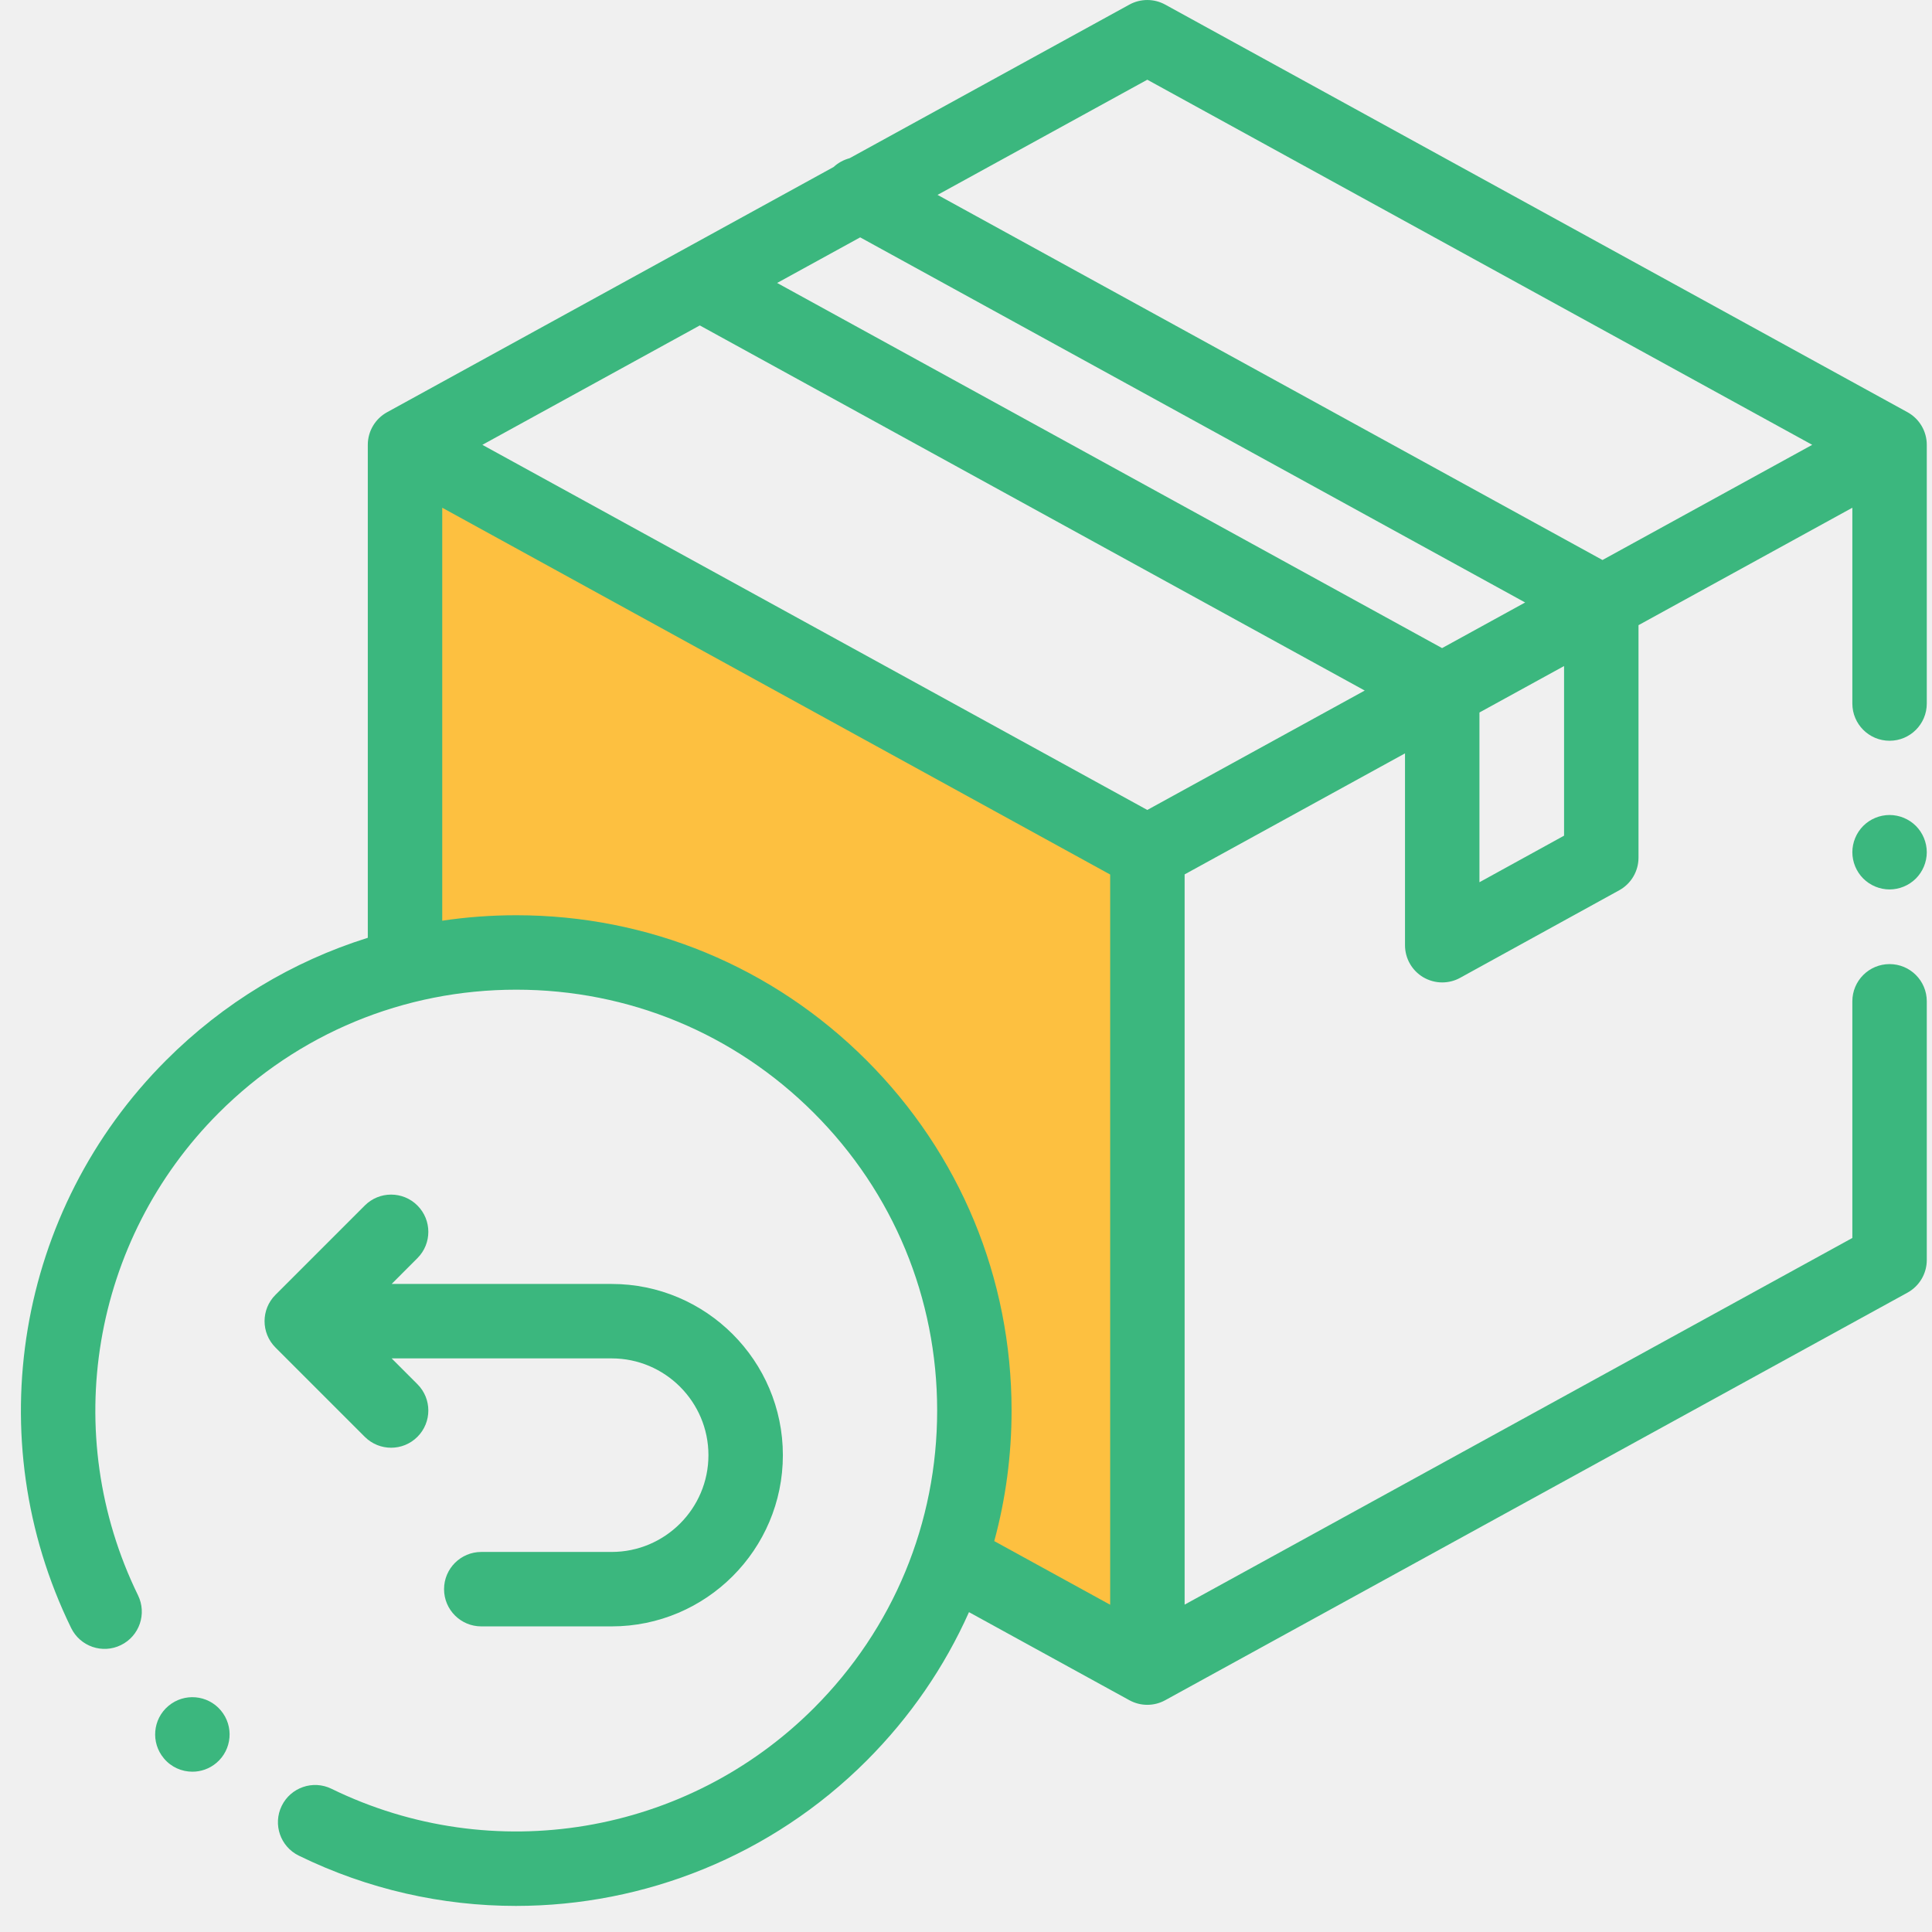
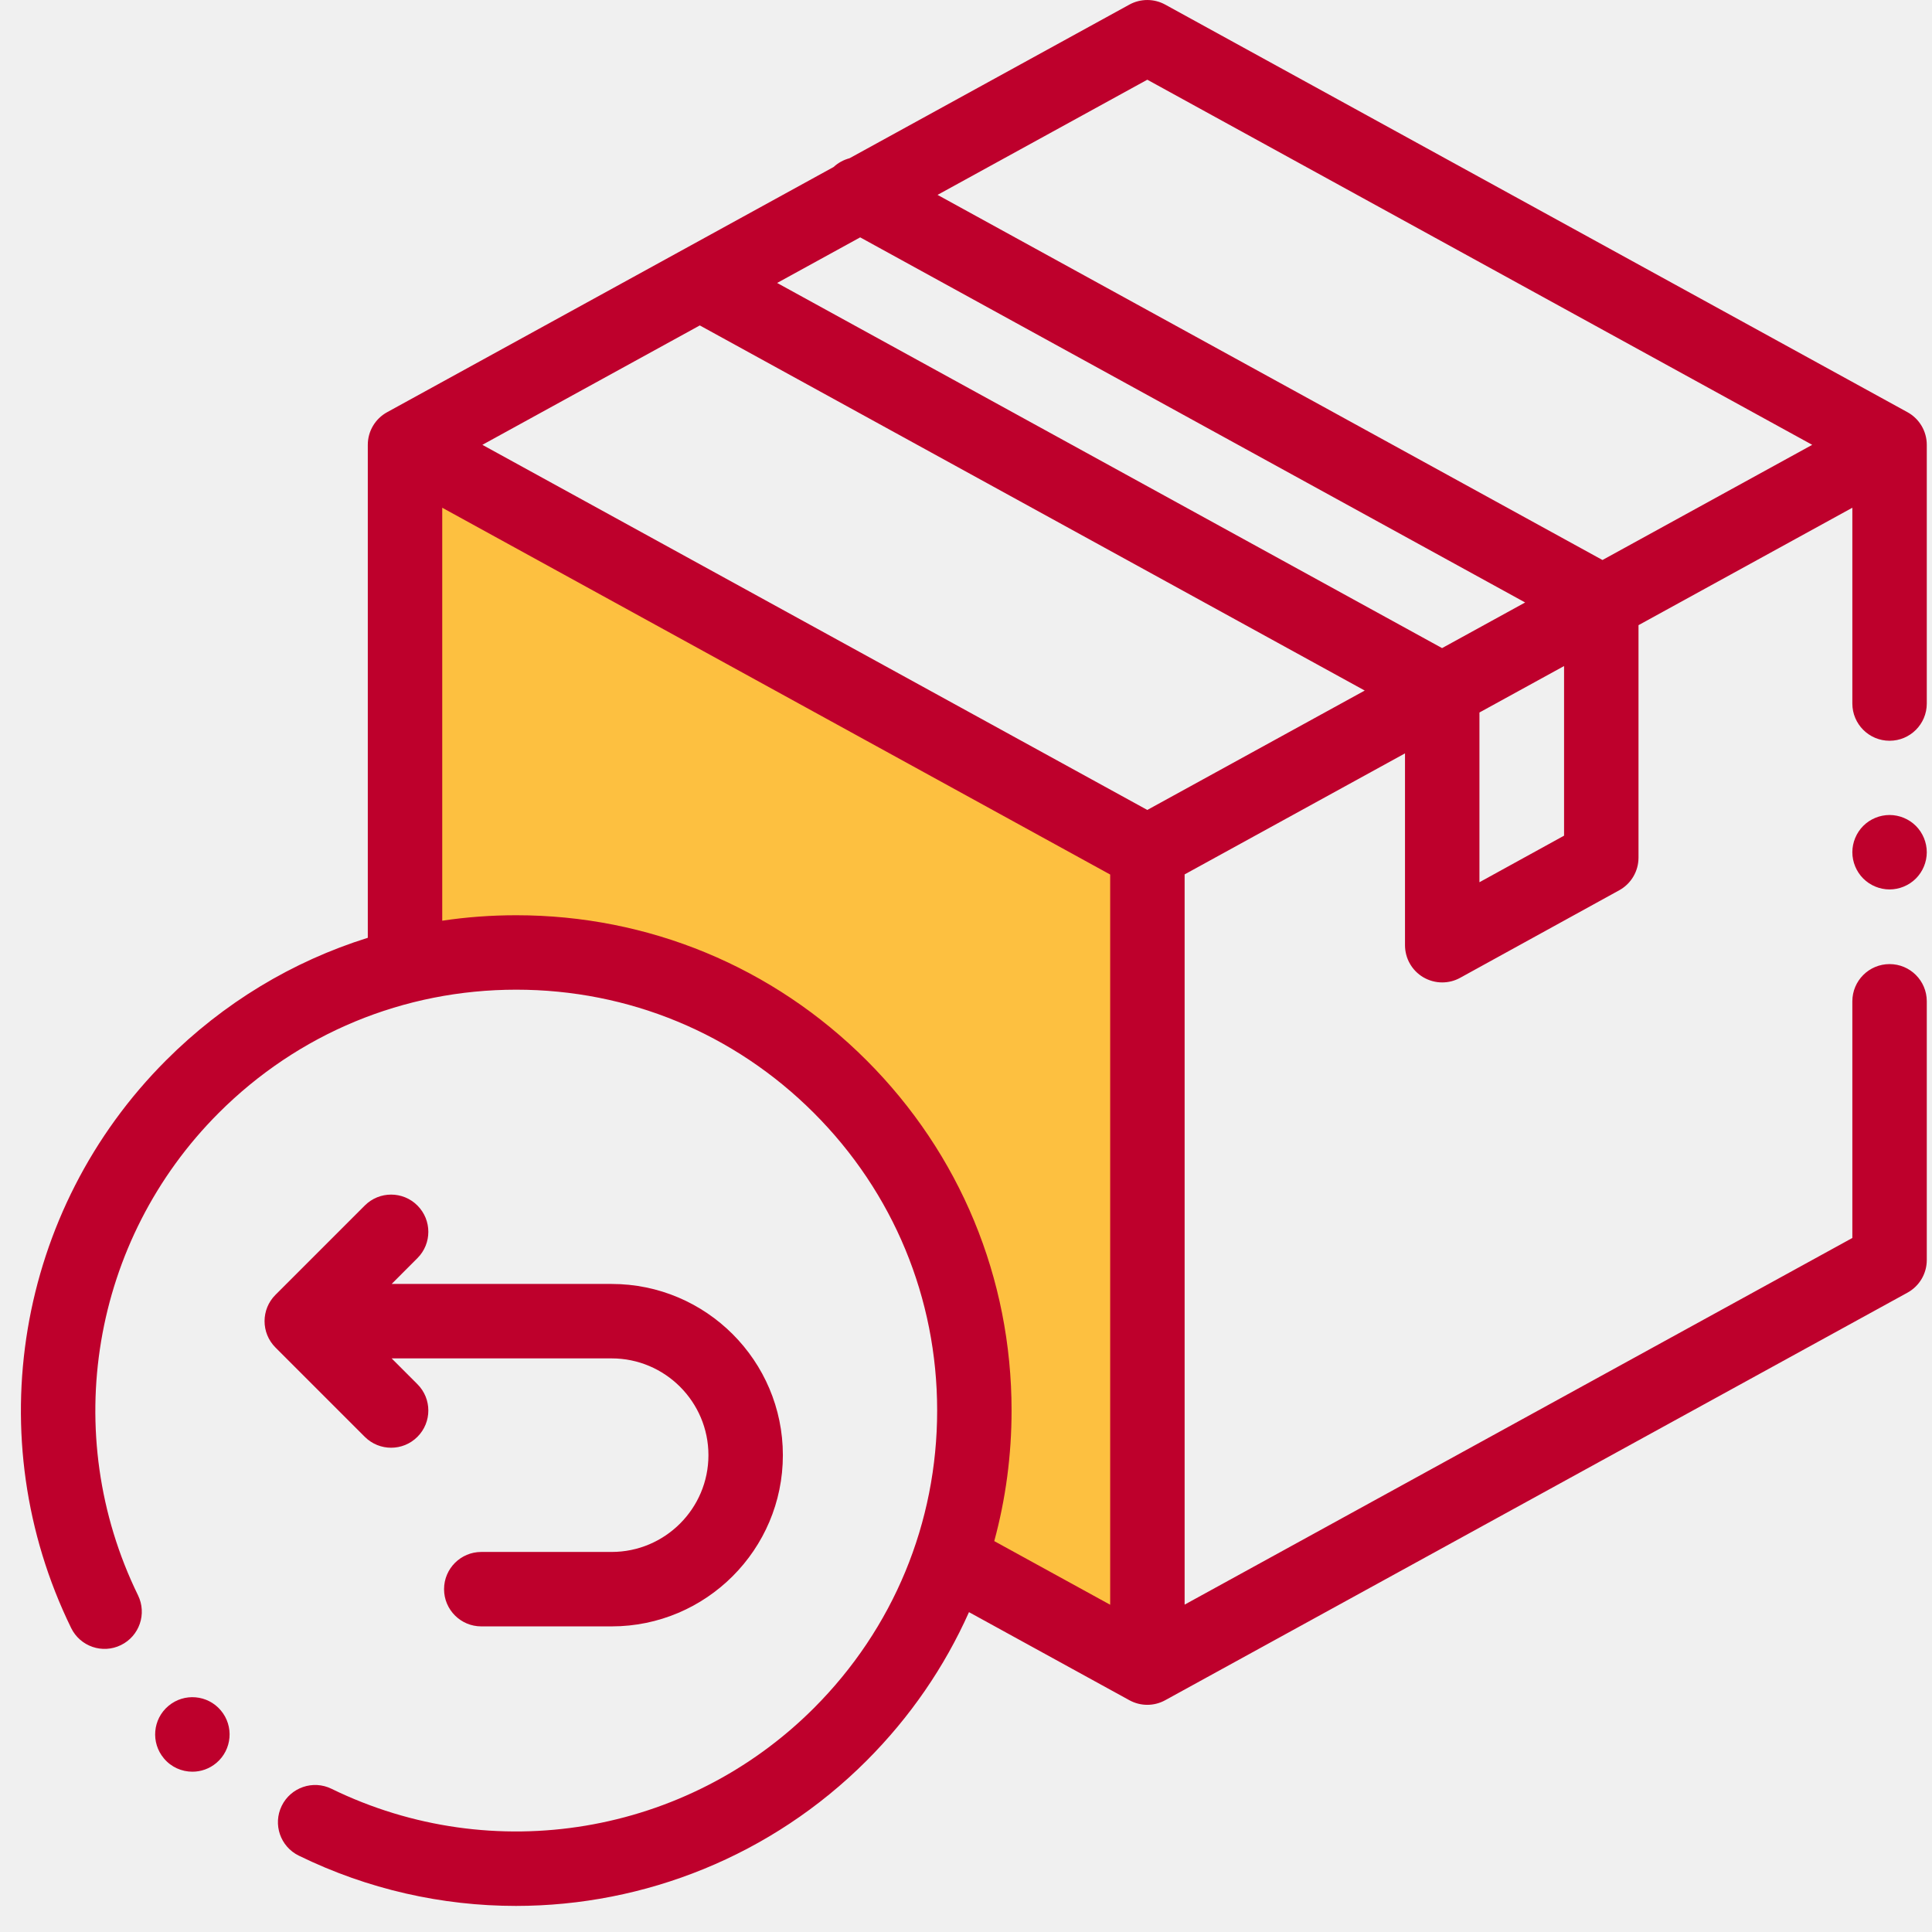
<svg xmlns="http://www.w3.org/2000/svg" width="70" height="70" viewBox="0 0 70 70" fill="none">
  <g clip-path="url(#clip0)">
    <path d="M14.5 16.5V35C18 33.833 26.6 33.6 33 42C34.5 45.167 36.9 52.5 34.5 56.5L41.5 60.5V30.5L14.5 16.5Z" fill="#FDC040" />
-     <path d="M69.112 14.935L42.218 0.167C41.813 -0.055 41.324 -0.055 40.919 0.167L30.782 5.733C30.569 5.79 30.369 5.897 30.203 6.051L14.026 14.935C13.594 15.172 13.326 15.625 13.326 16.117V33.978C10.597 34.832 8.096 36.337 6.017 38.417C0.597 43.837 -0.785 52.103 2.578 58.986C2.905 59.655 3.712 59.933 4.381 59.605C5.051 59.278 5.328 58.471 5.001 57.801C2.144 51.953 3.318 44.93 7.924 40.324C10.804 37.444 14.633 35.858 18.706 35.858C22.779 35.858 26.608 37.444 29.488 40.324C32.368 43.204 33.955 47.033 33.955 51.106C33.955 55.179 32.368 59.008 29.488 61.888C24.882 66.494 17.859 67.668 12.011 64.811C11.341 64.483 10.534 64.761 10.207 65.43C9.88 66.1 10.157 66.907 10.827 67.234C13.334 68.46 16.024 69.055 18.695 69.055C23.354 69.054 27.95 67.241 31.396 63.795C32.976 62.215 34.224 60.392 35.108 58.411L40.919 61.602C41.122 61.713 41.345 61.769 41.569 61.769C41.792 61.769 42.016 61.713 42.218 61.602L69.112 46.835C69.543 46.598 69.811 46.145 69.811 45.653V36.279C69.811 35.535 69.208 34.931 68.463 34.931C67.718 34.931 67.114 35.535 67.114 36.279V44.854L42.921 58.139V31.681L50.906 27.296V34.246C50.906 34.724 51.157 35.165 51.568 35.408C51.78 35.532 52.017 35.595 52.254 35.595C52.478 35.595 52.702 35.54 52.904 35.428L58.668 32.256C59.099 32.019 59.366 31.566 59.366 31.075V22.651L67.114 18.396V25.49C67.114 26.235 67.718 26.839 68.463 26.839C69.208 26.839 69.811 26.235 69.811 25.49V16.117C69.811 15.625 69.543 15.172 69.112 14.935ZM41.569 2.888L65.66 16.117L58.061 20.29L33.969 7.061L41.569 2.888ZM41.569 29.346L17.477 16.117L25.355 11.791L49.447 25.02L41.569 29.346ZM52.249 23.482L28.157 10.252L31.166 8.6L55.259 21.829L52.249 23.482ZM31.396 38.417C28.006 35.027 23.499 33.161 18.706 33.161C17.799 33.161 16.904 33.227 16.023 33.359V18.396L40.224 31.686V58.143L36.024 55.837C36.438 54.314 36.651 52.726 36.651 51.106C36.651 46.313 34.785 41.806 31.396 38.417ZM56.669 30.278L53.603 31.965V25.815L56.669 24.132V30.278Z" fill="#3BB77E" />
-     <path d="M68.462 29.529C68.108 29.529 67.759 29.673 67.509 29.924C67.258 30.175 67.114 30.523 67.114 30.878C67.114 31.232 67.258 31.58 67.509 31.831C67.759 32.082 68.108 32.226 68.462 32.226C68.817 32.226 69.165 32.082 69.416 31.831C69.667 31.58 69.811 31.232 69.811 30.878C69.811 30.523 69.667 30.175 69.416 29.924C69.165 29.673 68.817 29.529 68.462 29.529Z" fill="#3BB77E" />
-     <path d="M14.171 52.454C14.516 52.454 14.861 52.322 15.124 52.059C15.651 51.532 15.651 50.678 15.124 50.152L14.19 49.217H22.161C24.095 49.217 25.668 50.79 25.668 52.724C25.668 54.657 24.095 56.23 22.161 56.23H17.438C16.693 56.23 16.089 56.834 16.089 57.579C16.089 58.323 16.693 58.927 17.438 58.927H22.161C25.582 58.927 28.365 56.144 28.365 52.724C28.365 49.303 25.582 46.52 22.161 46.52H14.19L15.124 45.585C15.651 45.059 15.651 44.205 15.124 43.678C14.598 43.151 13.744 43.151 13.217 43.678L9.98 46.915C9.454 47.441 9.454 48.295 9.98 48.822L13.217 52.059C13.48 52.322 13.826 52.454 14.171 52.454Z" fill="#3BB77E" />
-     <path d="M6.971 64.192C6.587 64.192 6.206 64.029 5.94 63.712L5.938 63.709C5.458 63.139 5.532 62.288 6.102 61.809C6.672 61.329 7.523 61.403 8.002 61.973C8.481 62.543 8.409 63.395 7.839 63.875C7.586 64.088 7.278 64.192 6.971 64.192Z" fill="#3BB77E" />
+     <path d="M69.112 14.935L42.218 0.167C41.813 -0.055 41.324 -0.055 40.919 0.167L30.782 5.733C30.569 5.79 30.369 5.897 30.203 6.051L14.026 14.935C13.594 15.172 13.326 15.625 13.326 16.117V33.978C10.597 34.832 8.096 36.337 6.017 38.417C0.597 43.837 -0.785 52.103 2.578 58.986C2.905 59.655 3.712 59.933 4.381 59.605C5.051 59.278 5.328 58.471 5.001 57.801C2.144 51.953 3.318 44.93 7.924 40.324C10.804 37.444 14.633 35.858 18.706 35.858C22.779 35.858 26.608 37.444 29.488 40.324C32.368 43.204 33.955 47.033 33.955 51.106C33.955 55.179 32.368 59.008 29.488 61.888C24.882 66.494 17.859 67.668 12.011 64.811C11.341 64.483 10.534 64.761 10.207 65.43C9.88 66.1 10.157 66.907 10.827 67.234C13.334 68.46 16.024 69.055 18.695 69.055C23.354 69.054 27.95 67.241 31.396 63.795C32.976 62.215 34.224 60.392 35.108 58.411L40.919 61.602C41.122 61.713 41.345 61.769 41.569 61.769C41.792 61.769 42.016 61.713 42.218 61.602L69.112 46.835C69.543 46.598 69.811 46.145 69.811 45.653V36.279C69.811 35.535 69.208 34.931 68.463 34.931C67.718 34.931 67.114 35.535 67.114 36.279V44.854L42.921 58.139V31.681L50.906 27.296V34.246C50.906 34.724 51.157 35.165 51.568 35.408C51.78 35.532 52.017 35.595 52.254 35.595C52.478 35.595 52.702 35.54 52.904 35.428L58.668 32.256C59.099 32.019 59.366 31.566 59.366 31.075V22.651L67.114 18.396V25.49C67.114 26.235 67.718 26.839 68.463 26.839C69.208 26.839 69.811 26.235 69.811 25.49V16.117C69.811 15.625 69.543 15.172 69.112 14.935ZM41.569 2.888L65.66 16.117L58.061 20.29L33.969 7.061L41.569 2.888ZM41.569 29.346L17.477 16.117L25.355 11.791L49.447 25.02L41.569 29.346ZM52.249 23.482L28.157 10.252L31.166 8.6L55.259 21.829L52.249 23.482ZM31.396 38.417C28.006 35.027 23.499 33.161 18.706 33.161C17.799 33.161 16.904 33.227 16.023 33.359V18.396L40.224 31.686V58.143L36.024 55.837C36.438 54.314 36.651 52.726 36.651 51.106C36.651 46.313 34.785 41.806 31.396 38.417ZM56.669 30.278L53.603 31.965V25.815L56.669 24.132V30.278Z" fill="#be002c" />
+     <path d="M68.462 29.529C68.108 29.529 67.759 29.673 67.509 29.924C67.258 30.175 67.114 30.523 67.114 30.878C67.114 31.232 67.258 31.58 67.509 31.831C67.759 32.082 68.108 32.226 68.462 32.226C68.817 32.226 69.165 32.082 69.416 31.831C69.667 31.58 69.811 31.232 69.811 30.878C69.811 30.523 69.667 30.175 69.416 29.924C69.165 29.673 68.817 29.529 68.462 29.529Z" fill="#be002c" />
+     <path d="M14.171 52.454C14.516 52.454 14.861 52.322 15.124 52.059C15.651 51.532 15.651 50.678 15.124 50.152L14.19 49.217H22.161C24.095 49.217 25.668 50.79 25.668 52.724C25.668 54.657 24.095 56.23 22.161 56.23H17.438C16.693 56.23 16.089 56.834 16.089 57.579C16.089 58.323 16.693 58.927 17.438 58.927H22.161C25.582 58.927 28.365 56.144 28.365 52.724C28.365 49.303 25.582 46.52 22.161 46.52H14.19L15.124 45.585C15.651 45.059 15.651 44.205 15.124 43.678C14.598 43.151 13.744 43.151 13.217 43.678L9.98 46.915C9.454 47.441 9.454 48.295 9.98 48.822L13.217 52.059C13.48 52.322 13.826 52.454 14.171 52.454Z" fill="#be002c" />
+     <path d="M6.971 64.192C6.587 64.192 6.206 64.029 5.94 63.712L5.938 63.709C5.458 63.139 5.532 62.288 6.102 61.809C6.672 61.329 7.523 61.403 8.002 61.973C8.481 62.543 8.409 63.395 7.839 63.875C7.586 64.088 7.278 64.192 6.971 64.192Z" fill="#be002c" />
  </g>
  <defs>
    <clipPath id="clip0">
      <rect width="69.054" height="69.054" fill="white" transform="translate(0.756836)" />
    </clipPath>
  </defs>
</svg>
